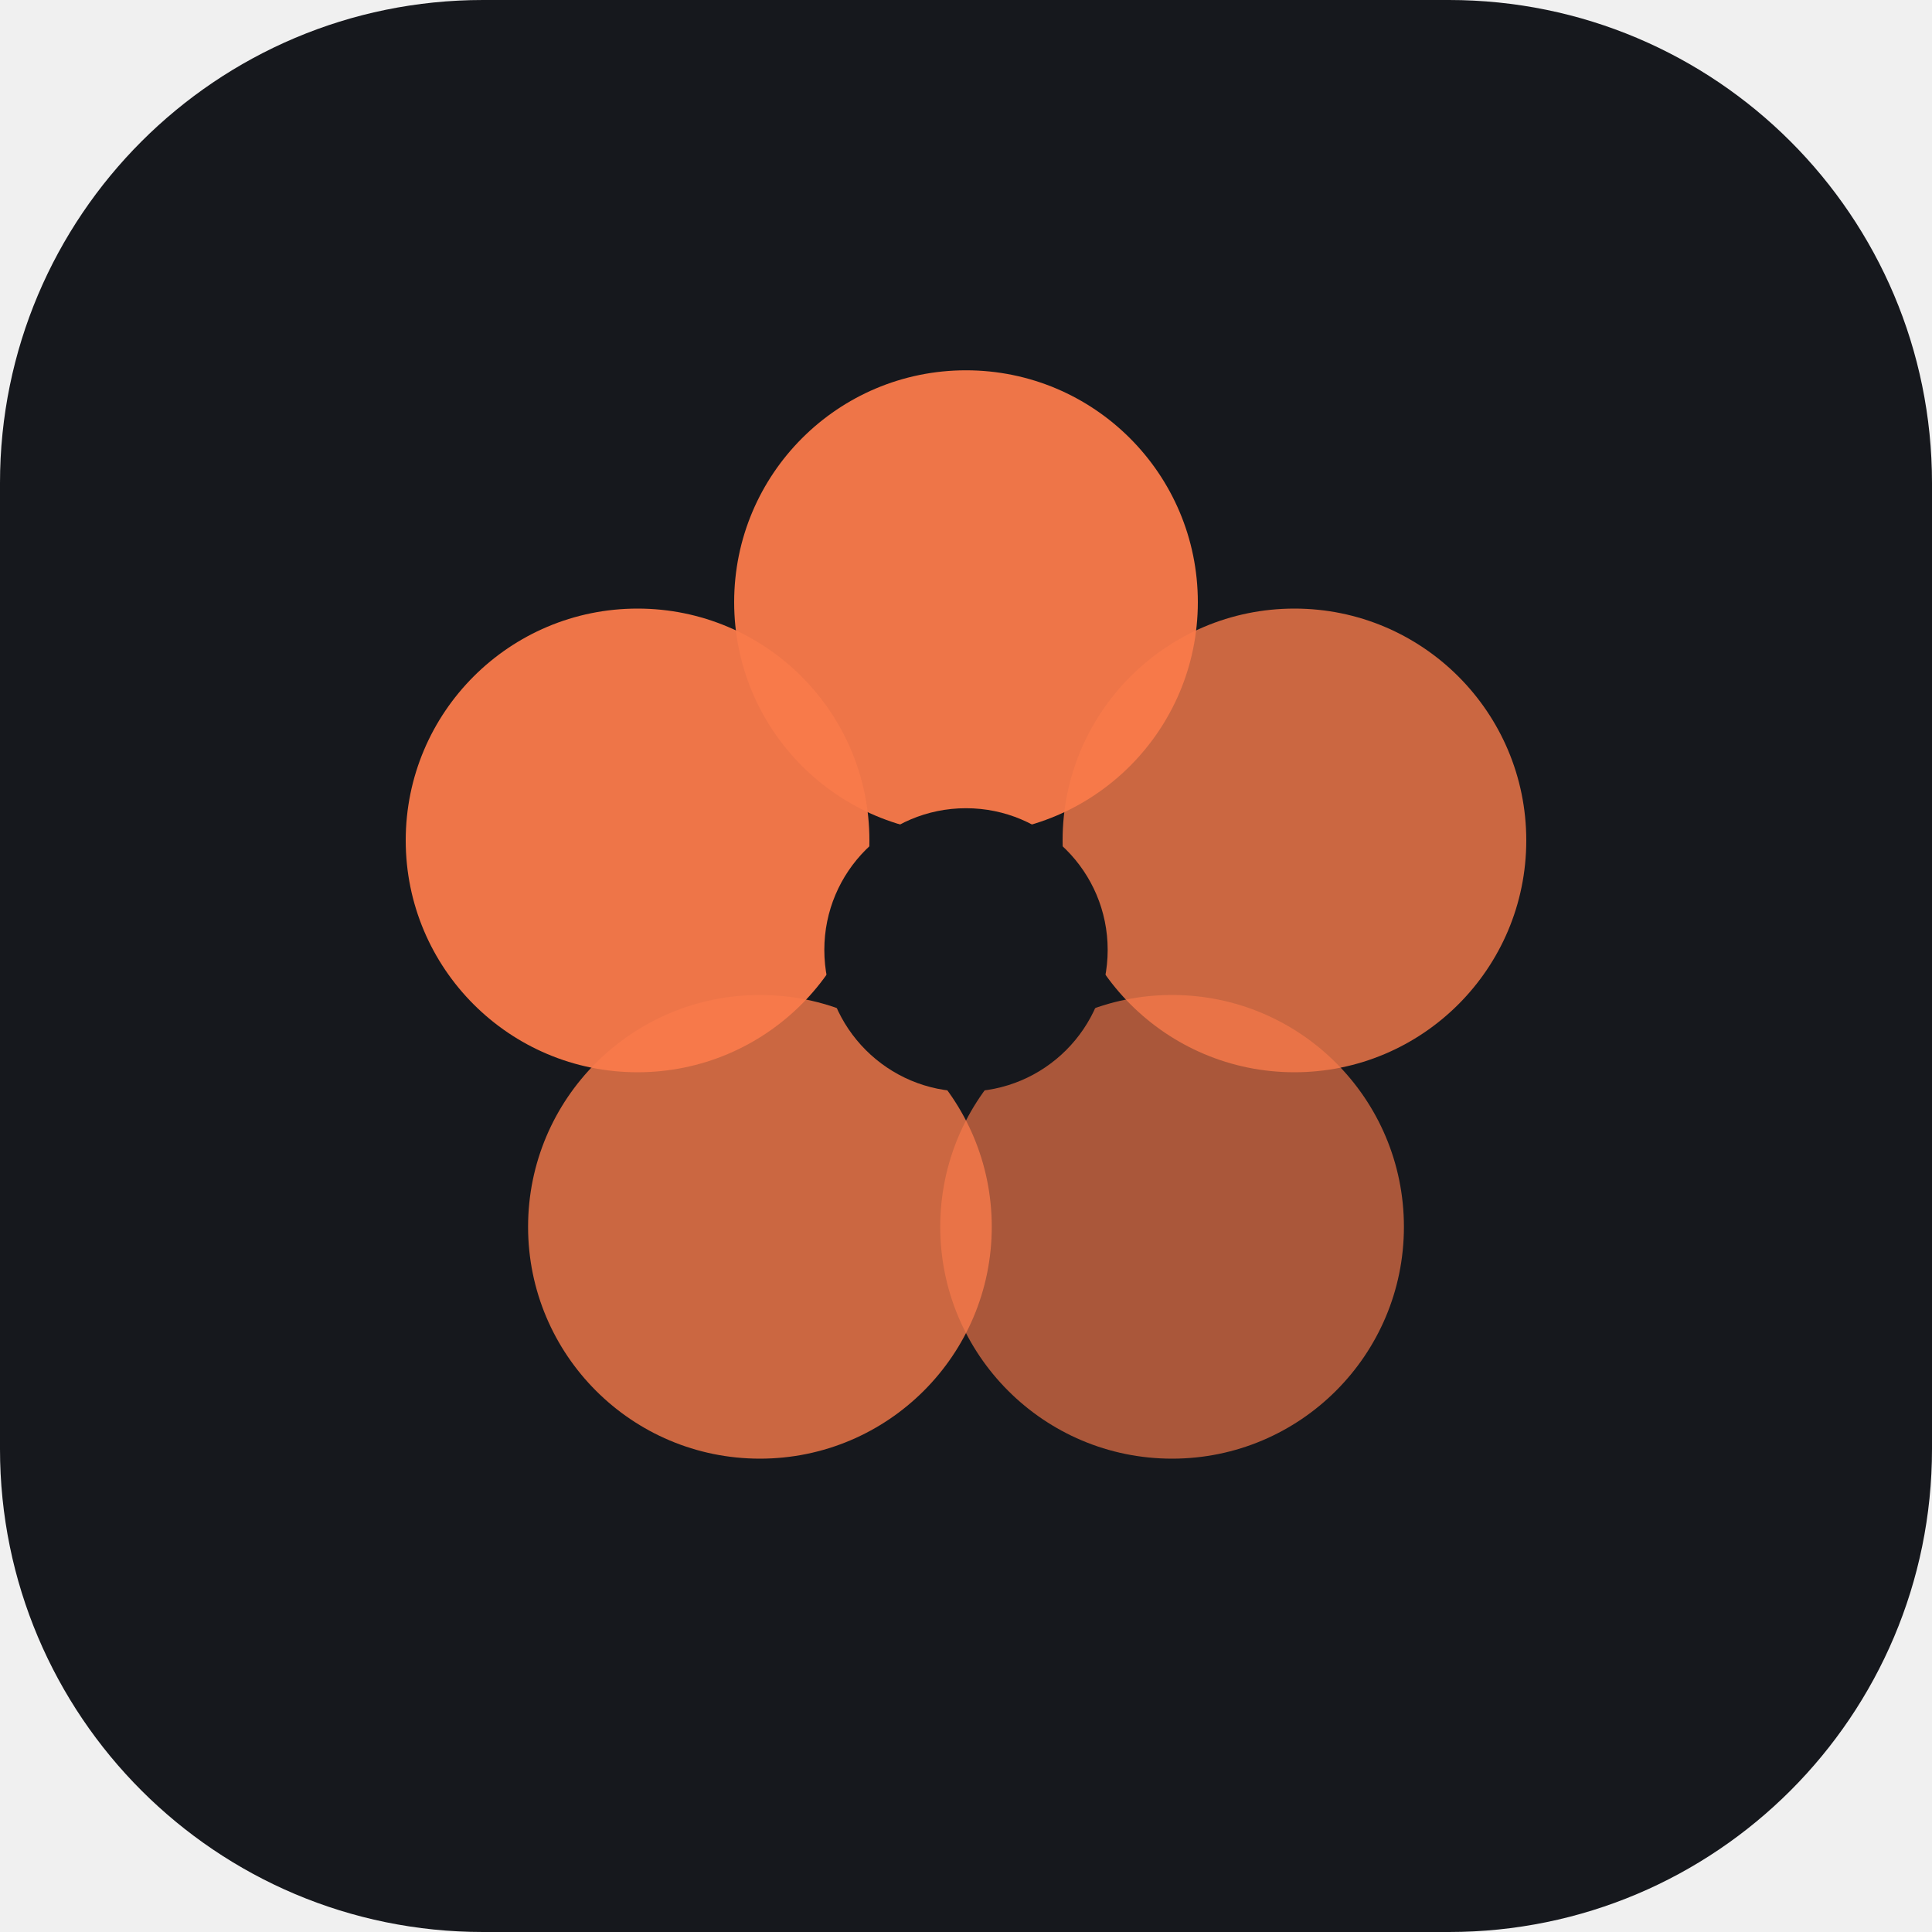
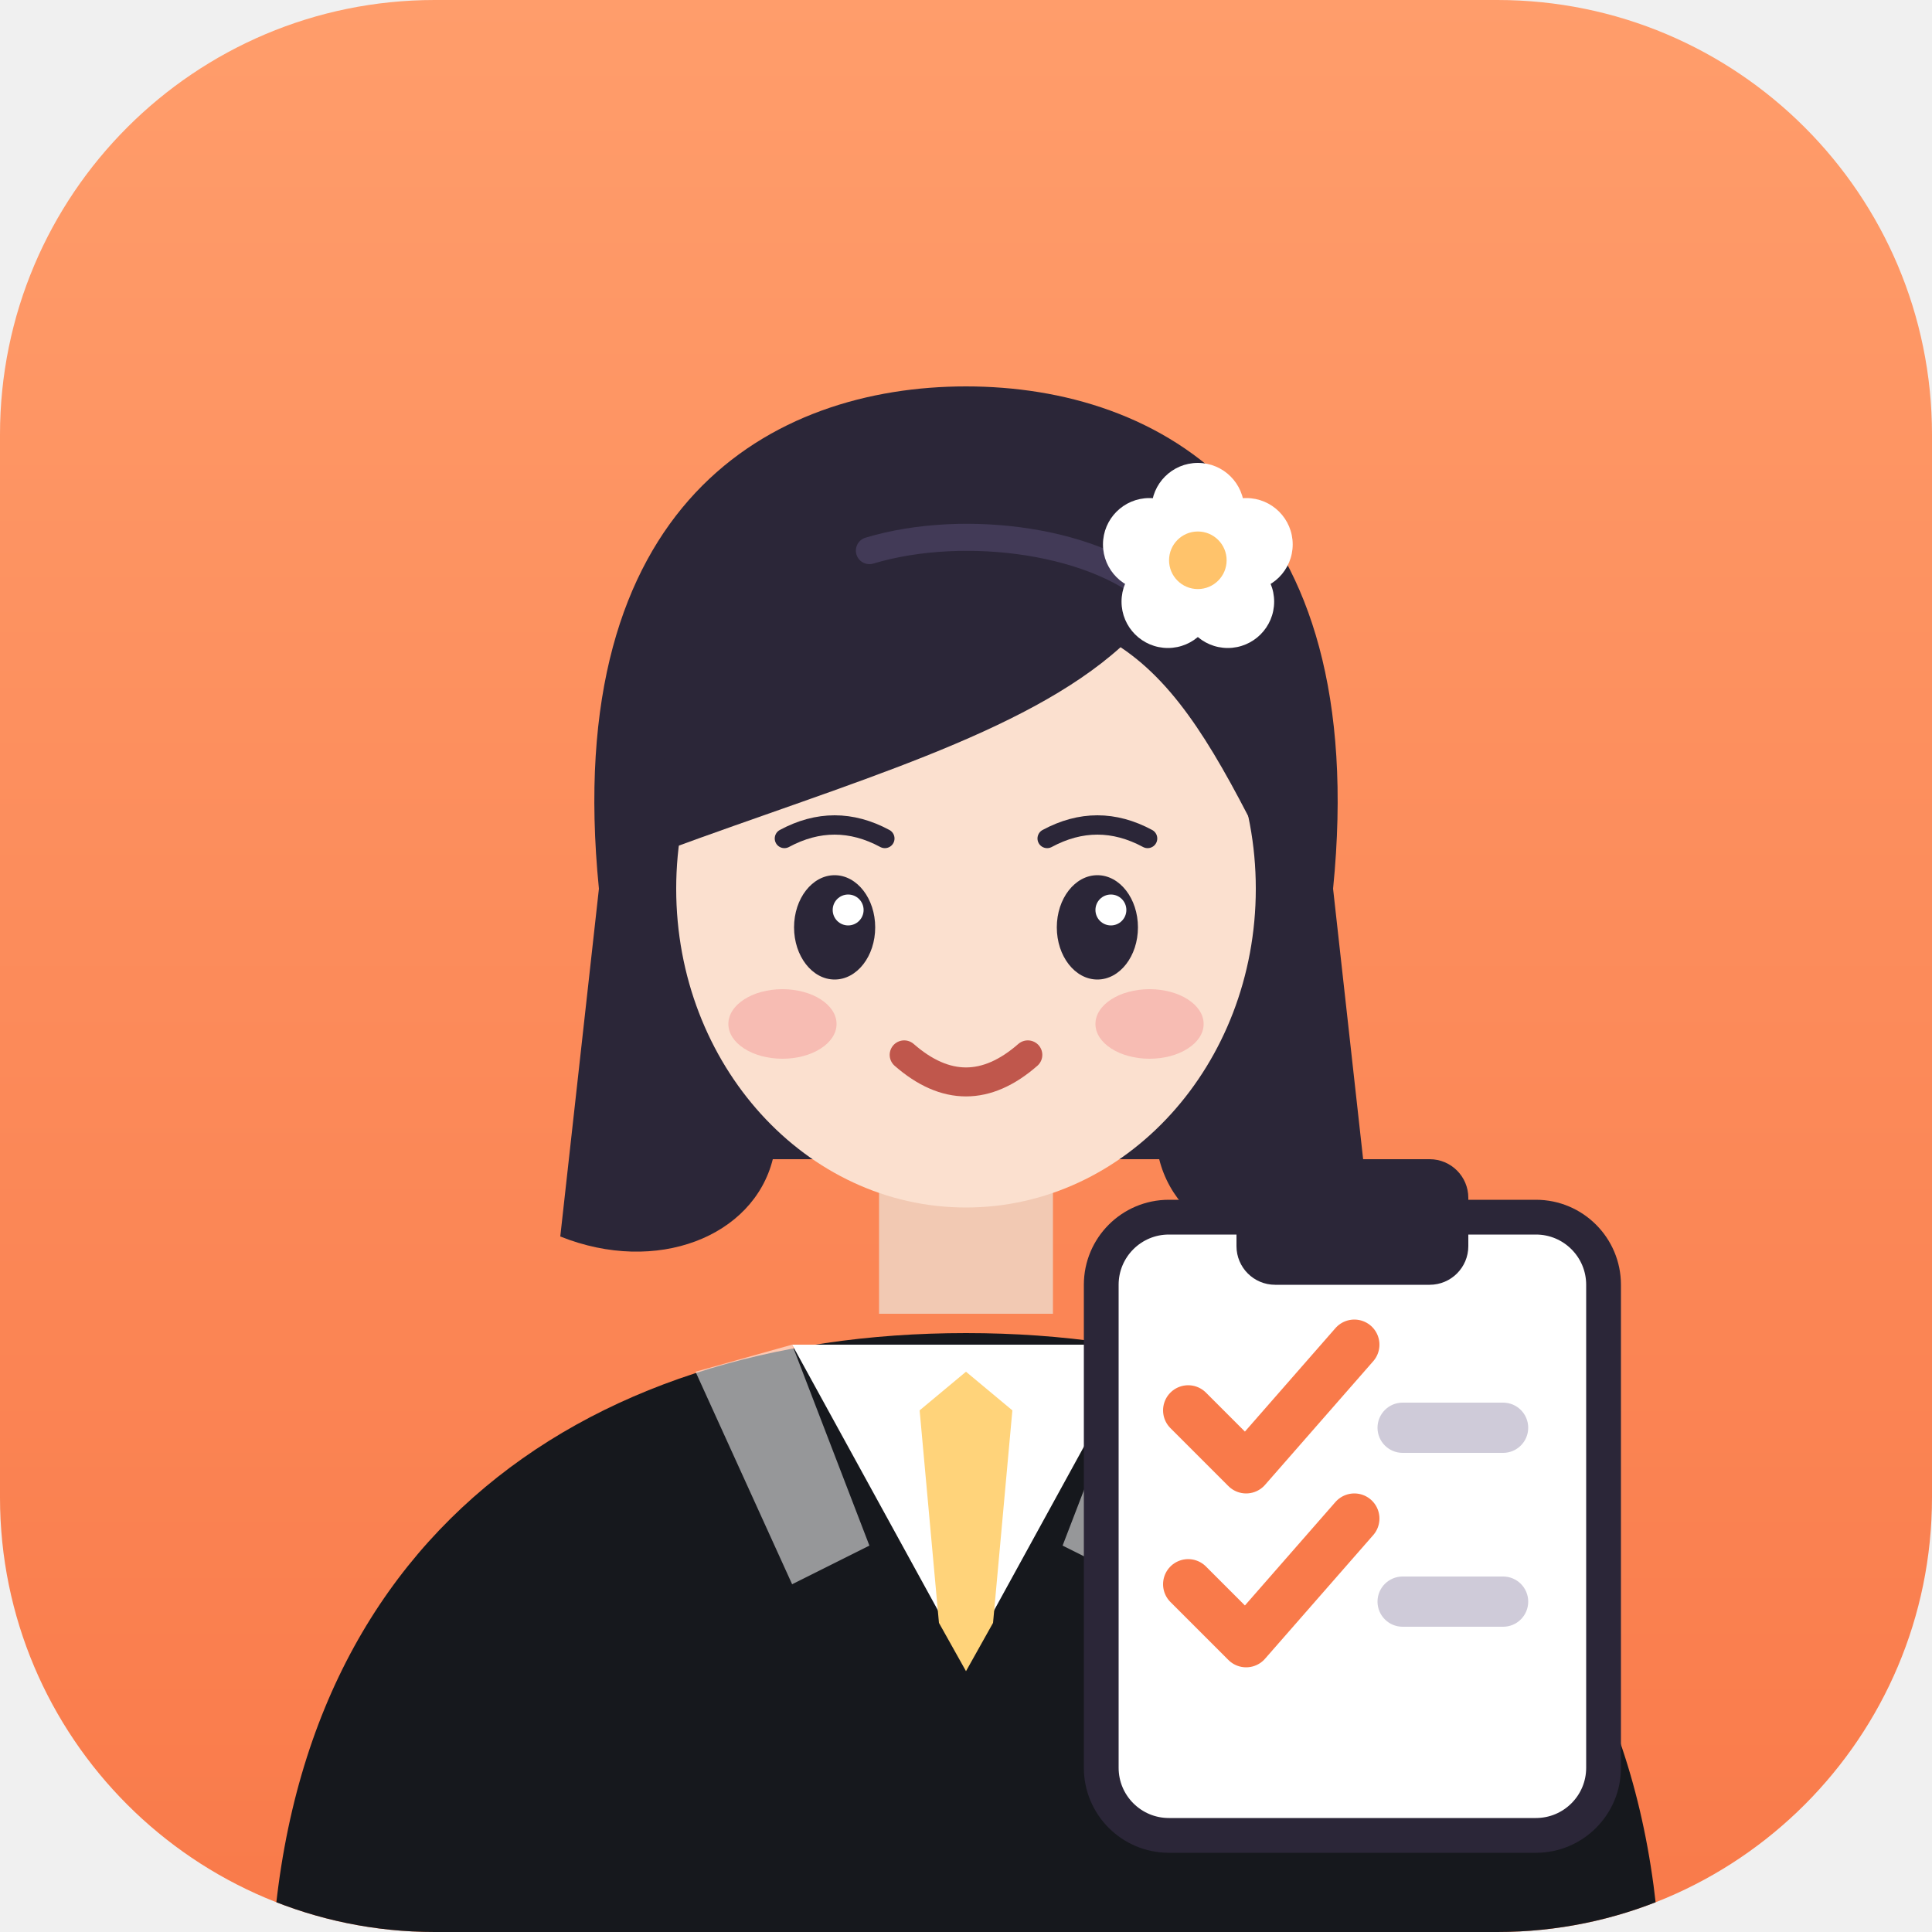
- <svg xmlns="http://www.w3.org/2000/svg" viewBox="0 0 24 24">
-   <rect width="24" height="24" rx="6" fill="#16181D" />
-   <g transform="translate(2.4 2.2) scale(.8)">
-     <g fill="#F97A4A">
-       <circle cx="12" cy="6.6" r="3.6" opacity=".95" />
-       <circle cx="17.1" cy="10.3" r="3.6" opacity=".8" />
-       <circle cx="15.2" cy="16.3" r="3.6" opacity=".65" />
-       <circle cx="8.8" cy="16.3" r="3.6" opacity=".8" />
-       <circle cx="6.9" cy="10.3" r="3.6" opacity=".95" />
-     </g>
-     <circle cx="12" cy="12" r="2.2" fill="#16181D" />
+ <svg xmlns="http://www.w3.org/2000/svg" viewBox="0 0 100 100" width="100" height="100">
+   <defs>
+     <linearGradient id="go" x1="0" y1="0" x2="0" y2="1">
+       <stop offset="0" stop-color="#FF9D6B" />
+       <stop offset="1" stop-color="#F97A4A" />
+     </linearGradient>
+     <linearGradient id="gn" x1="0" y1="0" x2="0" y2="1">
+       <stop offset="0" stop-color="#2A2D3A" />
+       <stop offset="1" stop-color="#16181D" />
+     </linearGradient>
+     <linearGradient id="gc" x1="0" y1="0" x2="0" y2="1">
+       <stop offset="0" stop-color="#FFF6EF" />
+       <stop offset="1" stop-color="#FFE4D3" />
+     </linearGradient>
+     <clipPath id="r">
+       <rect width="100" height="100" rx="22.5" />
+     </clipPath>
+   </defs>
+   <g clip-path="url(#r)">
+     <rect width="100" height="100" fill="url(#go)" />
+     <path d="M31 46 C29 26 40 20 50 20 C60 20 71 26 69 46 L71 64 C66 66 61 64 60 60 L40 60 C39 64 34 66 29 64 Z" fill="#2B2638" />
+     <path d="M14 104 C14 80 30 69 50 69 C70 69 86 80 86 104 Z" fill="#16181D" />
+     <path d="M41 69.6 L50 86 L59 69.6 Z" fill="#FFFFFF" />
+     <path d="M41 69.6 L45 80 L41 82 L36 71 Z M59 69.6 L55 80 L59 82 L64 71 Z" fill="#ffffff" opacity=".55" />
+     <path d="M47.6 73 L50 71 L52.4 73 L51.4 84 L50 86.5 L48.6 84 Z" fill="#FFD37A" />
+     <rect x="45.5" y="56" width="9" height="12" fill="#F2C9B3" />
+     <ellipse cx="50" cy="46" rx="15" ry="16.5" fill="#FBE0CF" />
+     <ellipse cx="43.2" cy="48" rx="2.1" ry="2.7" fill="#2B2638" />
+     <circle cx="43.9" cy="47.1" r="0.8" fill="#fff" />
+     <path d="M40.6 43.4 Q43.2 42 45.8 43.4" stroke="#2B2638" stroke-width="1" fill="none" stroke-linecap="round" />
+     <ellipse cx="56.8" cy="48" rx="2.1" ry="2.7" fill="#2B2638" />
+     <circle cx="57.5" cy="47.1" r="0.8" fill="#fff" />
+     <path d="M54.2 43.4 Q56.8 42 59.4 43.4" stroke="#2B2638" stroke-width="1" fill="none" stroke-linecap="round" />
+     <ellipse cx="40.5" cy="53" rx="2.8" ry="1.8" fill="#F5A3A0" opacity=".6" />
+     <ellipse cx="59.5" cy="53" rx="2.8" ry="1.8" fill="#F5A3A0" opacity=".6" />
+     <path d="M46.8 54.6 Q50 57.4 53.2 54.6" stroke="#C0574C" stroke-width="1.5" fill="none" stroke-linecap="round" />
+     <path d="M34.5 44 C33 31 41 26.5 50 26.5 C59 26.5 67 31 65.5 44 C63 39 61 35.5 58 33.5 C53 38 44 40.5 34.5 44 Z" fill="#2B2638" />
+     <path d="M45 28.5 C50 27 57 28 60 31" stroke="#423A57" stroke-width="1.4" fill="none" stroke-linecap="round" />
+     <circle cx="62.00" cy="26.36" r="2.4" fill="#FFFFFF" />
+     <circle cx="59.49" cy="28.18" r="2.4" fill="#FFFFFF" />
+     <circle cx="60.45" cy="31.14" r="2.4" fill="#FFFFFF" />
+     <circle cx="63.55" cy="31.14" r="2.4" fill="#FFFFFF" />
+     <circle cx="64.51" cy="28.18" r="2.4" fill="#FFFFFF" />
+     <circle cx="62" cy="29" r="1.49" fill="#FFC36B" />
+     <rect x="57" y="63" width="26" height="32" rx="3.5" fill="#FFFFFF" stroke="#2B2638" stroke-width="1.8" />
+     <rect x="64.0" y="60" width="12" height="6.5" rx="2" fill="#2B2638" />
+     <path d="M61.5 73.0 l3.0 3.0 l5.6 -6.4" stroke="#F97A4A" stroke-width="2.6" fill="none" stroke-linecap="round" stroke-linejoin="round" />
+     <rect x="71.3" y="72.6" width="7.8" height="2.6" rx="1.3" fill="#CFCBD9" />
+     <path d="M61.5 82.0 l3.0 3.0 l5.6 -6.4" stroke="#F97A4A" stroke-width="2.6" fill="none" stroke-linecap="round" stroke-linejoin="round" />
+     <rect x="71.3" y="81.6" width="7.8" height="2.6" rx="1.3" fill="#CFCBD9" />
  </g>
</svg>
